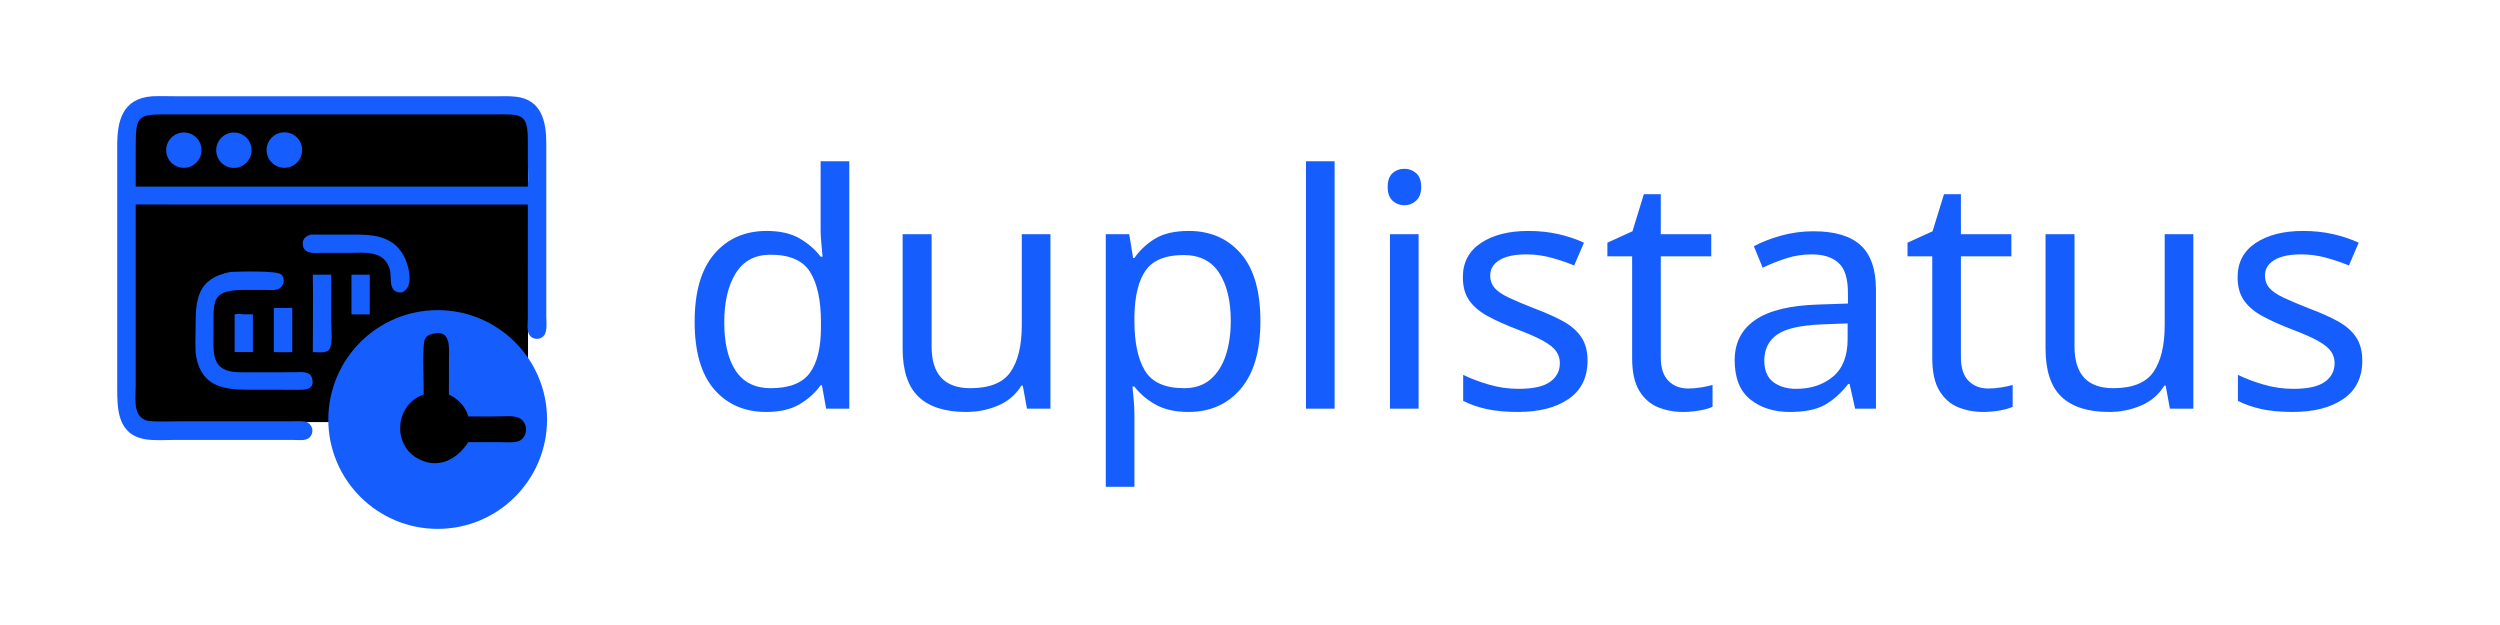
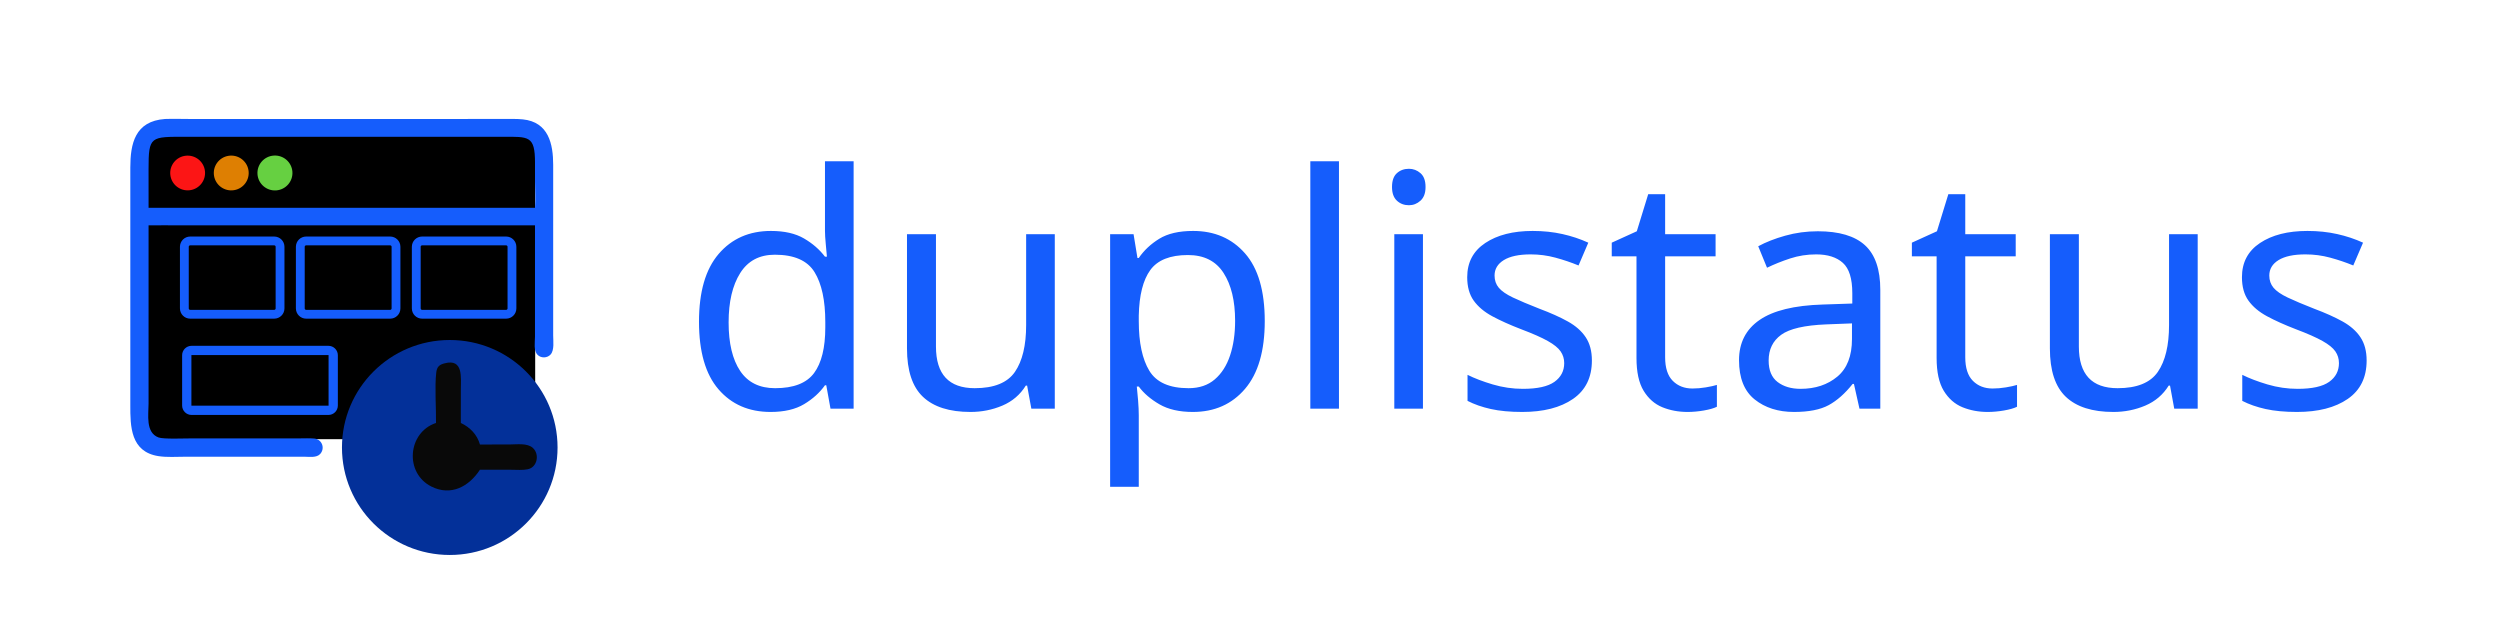
<svg xmlns="http://www.w3.org/2000/svg" width="2048" height="512" version="1.1" id="svg13">
  <defs id="defs13">
    <rect x="585.004" y="78.958" width="1451.765" height="356.796" id="rect7" />
  </defs>
  <g id="g2" transform="translate(15.67086)">
-     <g id="g1" transform="translate(0,0.7812724)">
-       <rect style="fill:#000000;stroke-width:0.353;stroke-miterlimit:0" id="rect1" width="323.009" height="254.93" x="93.874" y="90.061" />
-       <path fill="#4EA4B6" d="M 109.227,78.075 C 116,77.829 122.865,78.073 129.649,78.073 l 261.776,-0.011 c 5.021,2e-4 10.18,-0.176 15.178,0.336 21.482,2.204 25.241,20.642 25.246,37.962 l -0.004,142.202 c 10e-4,4.519 1.127,12.208 -2.159,15.856 -2.734,3.033 -7.907,3.228 -10.787,0.284 -3.517,-3.595 -2.192,-10.448 -2.182,-14.99 l 0.02,-92.965 H 175.375 122.172 c -8.876,0 -17.772,-0.15 -26.646,0 l -0.007,148.686 c -7e-4,9.04 -2.656,24.097 8.286,28.123 4.105,1.51 21.394,0.792 26.811,0.792 l 90.43,-0.018 c 4.038,-0.003 8.237,-0.231 12.256,0.135 6.235,0.567 9.178,7.918 4.964,12.754 -3.037,3.486 -9.124,2.417 -13.243,2.398 l -99.009,0.006 c -7.262,0.006 -15.125,0.618 -22.284,-0.502 C 80.507,355.484 80.305,334.27 80.351,316.566 l 6e-4,-197.991 C 80.363,98.692 84.179,79.847 109.227,78.075 Z M 95.526,152.094 H 222.125 416.737 c 0.601,-7.361 0.002,-15.204 0.003,-22.623 l 0.002,-14.925 C 416.733,91.854 411.55,92.89 389.831,92.91 l -99.332,0.013 -163.601,0.004 C 97.079,92.924 95.509,92.076 95.515,119.882 Z" id="path1" style="fill:#155dfc;fill-opacity:1" />
-       <path fill="#446175" d="m 216.334,107.624 c 7.989,-0.521 14.898,5.51 15.46,13.497 0.561,7.986 -5.435,14.925 -13.418,15.528 -8.042,0.607 -15.042,-5.443 -15.608,-13.487 -0.566,-8.044 5.519,-15.014 13.566,-15.538 z" id="path2" style="fill:#155dfc;fill-opacity:1" />
-       <path fill="#446175" d="m 173.619,107.957 c 7.887,-1.283 15.326,4.057 16.634,11.941 1.309,7.883 -4.006,15.339 -11.885,16.674 -7.916,1.34 -15.415,-4.005 -16.729,-11.925 -1.315,-7.921 4.055,-15.402 11.98,-16.69 z" id="path3" style="fill:#155dfc;fill-opacity:1" />
-       <path fill="#446175" d="m 133.34,107.819 c 7.931,-0.877 15.077,4.828 15.978,12.757 0.9,7.928 -4.783,15.091 -12.709,16.015 -7.96,0.929 -15.16,-4.785 -16.064,-12.747 -0.905,-7.962 4.83,-15.145 12.795,-16.025 z" id="path4" style="fill:#155dfc;fill-opacity:1" />
-       <circle style="fill:#155dfc;fill-opacity:1;stroke:none;stroke-width:1.018;stroke-miterlimit:0;stroke-opacity:1" id="path7" cx="342.871" cy="342.871" r="89.602" />
-       <path fill="#4EA4B6" d="m 338.73,272.685 c 15.57,-4.091 13.383,11.948 13.368,22.09 l -0.024,27.654 c 7.561,3.508 13.672,9.773 15.88,17.969 l 24.924,-0.05 c 5.672,-0.007 14.526,-1.36 19.114,2.925 5.746,5.367 3.629,16.147 -4.309,17.757 -4.278,0.868 -9.188,0.414 -13.559,0.408 l -21.954,-0.028 h -4.215 c -9.068,13.935 -23.946,22.189 -40.224,14.087 -22.72,-11.308 -19.88,-45.25 3.709,-53.068 0.173,-12.527 -1.195,-30.276 0.226,-42.23 0.543,-4.569 2.595,-6.478 7.066,-7.514 z" id="path6" style="fill:#000000;fill-opacity:1;stroke-width:1.344" />
-       <path fill="#446175" d="m 173.038,222.003 c 6.745,-0.34 38.135,-1.285 41.653,2.073 3.945,3.764 2.043,10.469 -2.991,12.174 -2.647,0.897 -5.946,0.515 -8.727,0.505 l -17.08,-0.051 c -27.177,-0.066 -26.733,6.864 -26.639,29.357 l -0.043,16.276 c -0.121,24.398 15.774,21.82 34.472,21.822 l 31.971,-0.008 c 4.832,-0.121 12.738,-1.239 14.341,5.016 2.603,10.157 -7.149,9.422 -13.129,9.353 l -37.696,-0.018 c -19.973,0.021 -38.987,-1.7 -44.005,-26.358 -1.291,-6.346 -0.609,-17.474 -0.611,-24.341 -0.006,-23.383 1.08,-40.419 28.484,-45.8 z" id="path8" style="fill:#155dfc;fill-opacity:1" />
-       <path fill="#446175" d="m 238.77,191.439 c 2.808,-0.186 5.724,-0.019 8.541,-0.013 l 30.809,0.005 c 17.389,-0.013 32.733,4.063 39.345,22.849 2.573,7.31 5.26,21.49 -4.5,24.597 -11.562,-0.205 -7.169,-12.257 -9.506,-19.603 -4.881,-15.341 -20.712,-12.92 -32.973,-12.906 l -22.914,-0.001 c -4.967,0.03 -13.162,1.188 -14.922,-5.191 -1.355,-4.912 1.301,-8.467 6.12,-9.737 z" id="path9" style="fill:#155dfc;fill-opacity:1" />
-       <path fill="#4EA4B6" d="m 240.584,224.233 h 15.05 l -0.003,38.6 c 0.007,6.22 1.767,17.901 -1.796,23.008 -3.133,3.011 -9.17,1.843 -13.251,1.815 -0.003,-21.123 0.364,-42.308 0,-63.423 z" id="path10" style="fill:#155dfc;fill-opacity:1" />
-       <path fill="#4EA4B6" d="m 208.643,251.5 h 15.104 v 36.156 c -4.964,0.27 -10.123,0.009 -15.104,0 z" id="path11" style="fill:#155dfc;fill-opacity:1" />
-       <path fill="#4EA4B6" d="m 272.251,224.233 h 15.001 v 32.507 h -15.001 z" id="path12" style="fill:#155dfc;fill-opacity:1" />
-       <path fill="#4EA4B6" d="m 183.704,256.74 h 7.806 v 30.916 h -6.326 -8.628 V 256.74 c 2.621,-0.495 4.531,-0.474 7.148,0 z" id="path13" style="fill:#155dfc;fill-opacity:1" />
-     </g>
-     <text xml:space="preserve" id="text7" style="font-style:normal;font-variant:normal;font-weight:normal;font-stretch:normal;font-size:266.667px;font-family:Ubuntu;-inkscape-font-specification:Ubuntu;text-align:start;writing-mode:lr-tb;direction:ltr;white-space:pre;shape-inside:url(#rect7);fill:#155dfc;fill-opacity:1;stroke:none;stroke-width:0.3;stroke-miterlimit:0;stroke-opacity:1" transform="translate(-46.29607,7.178123)">
+     <text xml:space="preserve" id="text7" style="font-style:normal;font-variant:normal;font-weight:normal;font-stretch:normal;font-size:266.667px;font-family:Ubuntu;-inkscape-font-specification:Ubuntu;text-align:start;writing-mode:lr-tb;direction:ltr;white-space:pre;shape-inside:url(#rect7);display:inline;fill:#155dfc;fill-opacity:1;stroke:none;stroke-width:0.3;stroke-miterlimit:0;stroke-opacity:1" transform="translate(-42.73179,7.178123)">
      <tspan x="585.004" y="327.622" id="tspan1">duplistatus</tspan>
    </text>
+     <g id="g3" transform="matrix(0.7787583,0,0,0.7787583,117.3004,-253.8579)">
+       <rect style="fill:#000000;stroke-width:0.449;stroke-miterlimit:0" id="rect1" width="408.774" height="326.228" x="-16.547" y="461.735" />
+       <path fill="#4EA4B6" d="m 2.882,451.139 c 8.571,-0.31 17.259,-0.003 25.844,-0.002 l 331.283,-0.015 c 6.354,2.5e-4 12.883,-0.223 19.208,0.424 27.186,2.781 31.943,26.049 31.949,47.905 l -0.01,179.446 c 10e-4,5.703 1.426,15.405 -2.732,20.009 -3.46,3.827 -10.006,4.073 -13.651,0.358 -4.451,-4.537 -2.774,-13.184 -2.761,-18.916 l 0.025,-117.313 H 86.589 19.259 c -11.233,0 -22.491,-0.189 -33.721,0 l -0.01,187.628 c -9.01e-4,11.408 -3.362,30.408 10.487,35.489 5.195,1.905 27.074,0.999 33.93,0.999 l 114.441,-0.023 c 5.11,-0.004 10.424,-0.291 15.51,0.17 7.89,0.716 11.615,9.992 6.282,16.094 -3.843,4.399 -11.547,3.05 -16.759,3.026 l -125.298,0.008 c -9.19,0.008 -19.141,0.78 -28.201,-0.633 -29.391,-4.59 -29.646,-31.36 -29.587,-53.701 l 8e-4,-249.847 c 0.013,-25.091 4.843,-48.872 36.542,-51.108 z m -17.338,93.406 H 145.757 392.042 c 0.761,-9.289 0,-19.186 0,-28.548 v -18.834 c -0.011,-28.636 -6.57,-27.328 -34.056,-27.302 l -125.707,0.017 -207.04,0.005 c -37.737,-0.005 -39.723,-1.074 -39.716,34.014 z" id="path1" style="fill:#155dfc;fill-opacity:1;stroke-width:1.264" />
+       <path fill="#446175" d="m 117.275,489.632 c 10.11,-0.657 18.854,6.953 19.565,17.032 0.71,10.078 -6.878,18.834 -16.981,19.595 -10.177,0.766 -19.036,-6.869 -19.752,-17.019 -0.716,-10.151 6.984,-18.946 17.168,-19.608 z" id="path2" style="fill:#66d041;fill-opacity:1;stroke-width:1.264" />
+       <path fill="#446175" d="m 69.567,489.888 c 9.981,-1.619 19.395,5.12 21.051,15.068 1.657,9.948 -5.07,19.356 -15.041,21.041 -10.018,1.691 -19.508,-5.054 -21.171,-15.048 -1.664,-9.996 5.132,-19.436 15.161,-21.061 z" id="path3" style="fill:#de7f02;fill-opacity:1;stroke-width:1.264" />
+       <path fill="#446175" d="m 24.624,489.792 c 10.037,-1.107 19.08,6.093 20.22,16.098 1.139,10.004 -6.053,19.043 -16.083,20.209 -10.074,1.172 -19.185,-6.038 -20.329,-16.086 -1.145,-10.047 6.112,-19.112 16.192,-20.222 z" id="path4" style="fill:#fc1515;fill-opacity:1;stroke-width:1.264" />
+       <g id="g1" transform="translate(-63.05078,430.0983)">
+         <ellipse style="fill:#033099;fill-opacity:1;stroke:none;stroke-width:1.286;stroke-miterlimit:0;stroke-opacity:1" id="path7" cx="365.421" cy="366.609" rx="113.393" ry="113.069" />
+         <path fill="#4EA4B6" d="m 360.18,278.041 c 19.705,-5.163 16.936,15.077 16.918,27.876 l -0.031,34.897 c 9.568,4.427 17.302,12.332 20.096,22.675 l 31.542,-0.063 c 7.178,-0.009 18.383,-1.716 24.189,3.691 7.271,6.772 4.593,20.376 -5.453,22.407 -5.414,1.095 -11.628,0.522 -17.159,0.515 l -27.784,-0.036 h -5.334 c -11.476,17.585 -30.304,28.001 -50.905,17.777 -28.753,-14.27 -25.158,-57.101 4.693,-66.968 0.219,-15.808 -1.512,-38.205 0.286,-53.291 0.687,-5.765 3.284,-8.174 8.943,-9.482 z" id="path6" style="fill:#090909;fill-opacity:1;stroke-width:1.698" />
+       </g>
+       <rect style="fill:none;fill-opacity:1;stroke:#155dfc;stroke-width:9.28;stroke-dasharray:none;stroke-dashoffset:0;stroke-opacity:1" id="rect2" width="100.674" height="77.122" x="23.174" y="579.43" ry="6.173" />
+       <rect style="fill:none;fill-opacity:1;stroke:#155dfc;stroke-width:9.765;stroke-dasharray:none;stroke-dashoffset:0;stroke-opacity:1" id="rect2-1" width="154.055" height="62.966" x="25.714" y="694.632" ry="5.04" />
+       <rect style="fill:none;fill-opacity:1;stroke:#155dfc;stroke-width:9.28;stroke-dasharray:none;stroke-dashoffset:0;stroke-opacity:1" id="rect2-9" width="100.674" height="77.122" x="145.151" y="579.43" ry="6.173" />
+       <rect style="fill:none;fill-opacity:1;stroke:#155dfc;stroke-width:9.28;stroke-dasharray:none;stroke-dashoffset:0;stroke-opacity:1" id="rect2-9-8" width="100.674" height="77.122" x="267.127" y="579.43" ry="6.173" />
+     </g>
  </g>
</svg>
